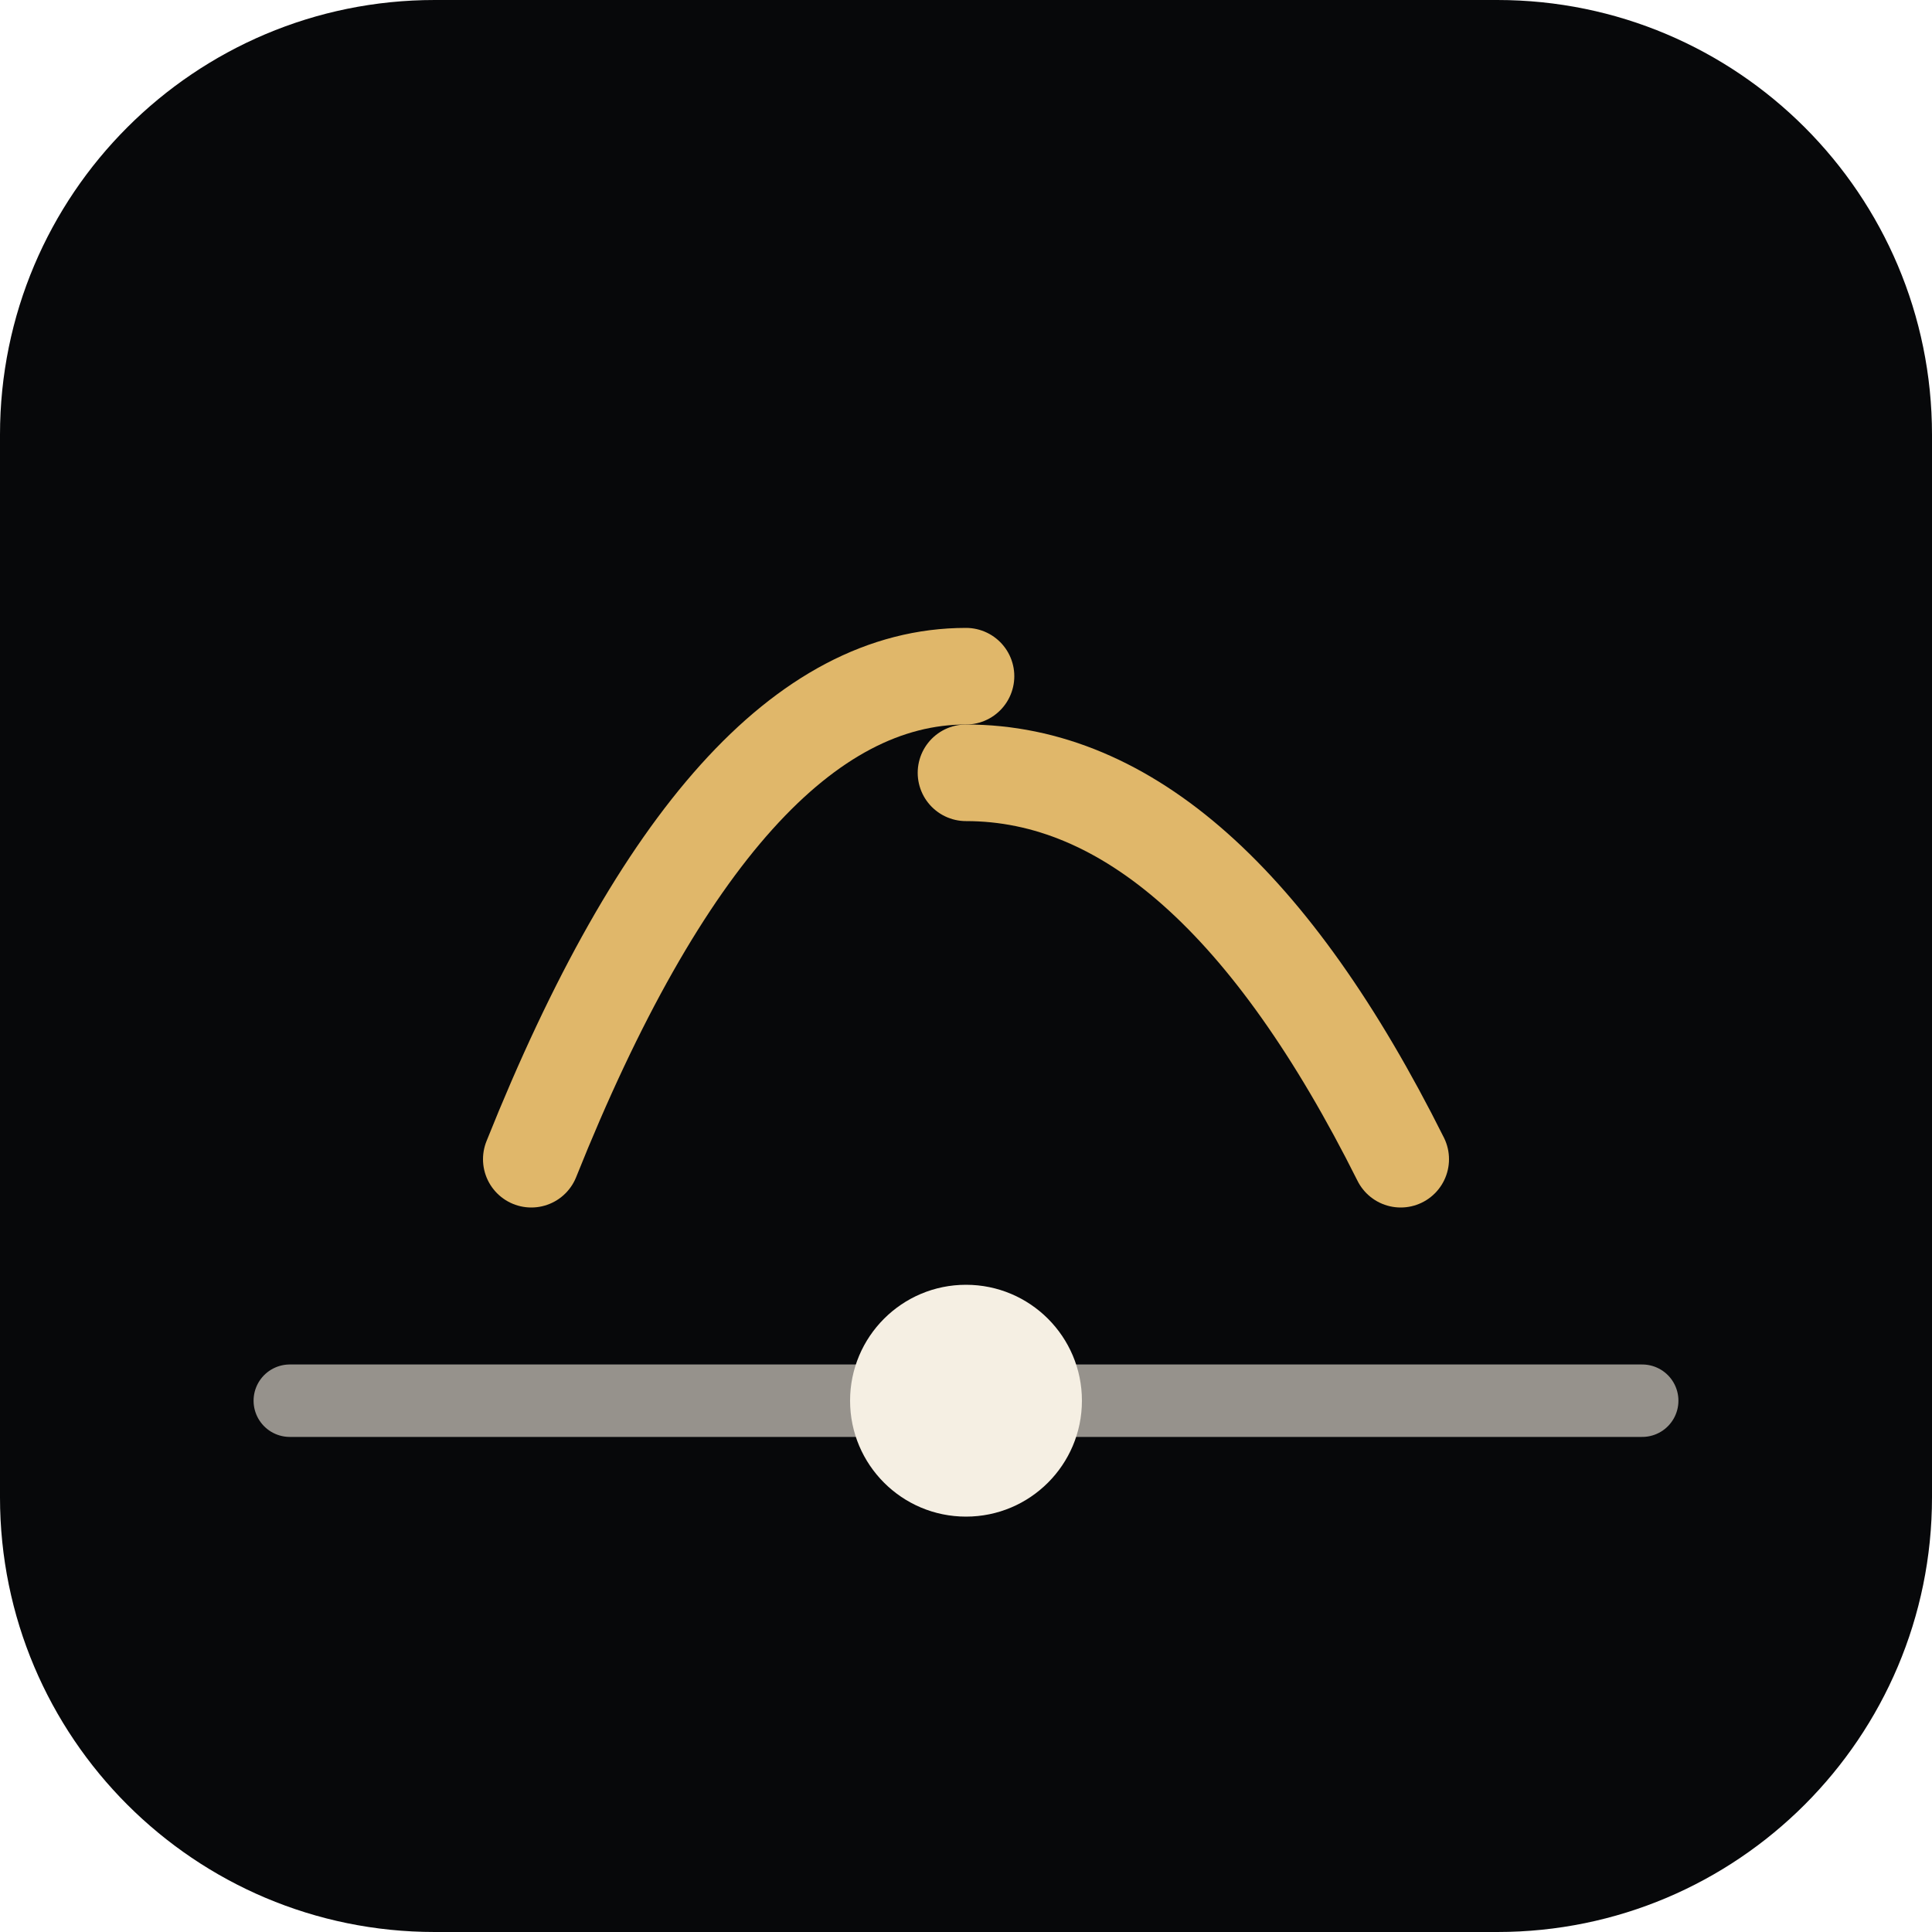
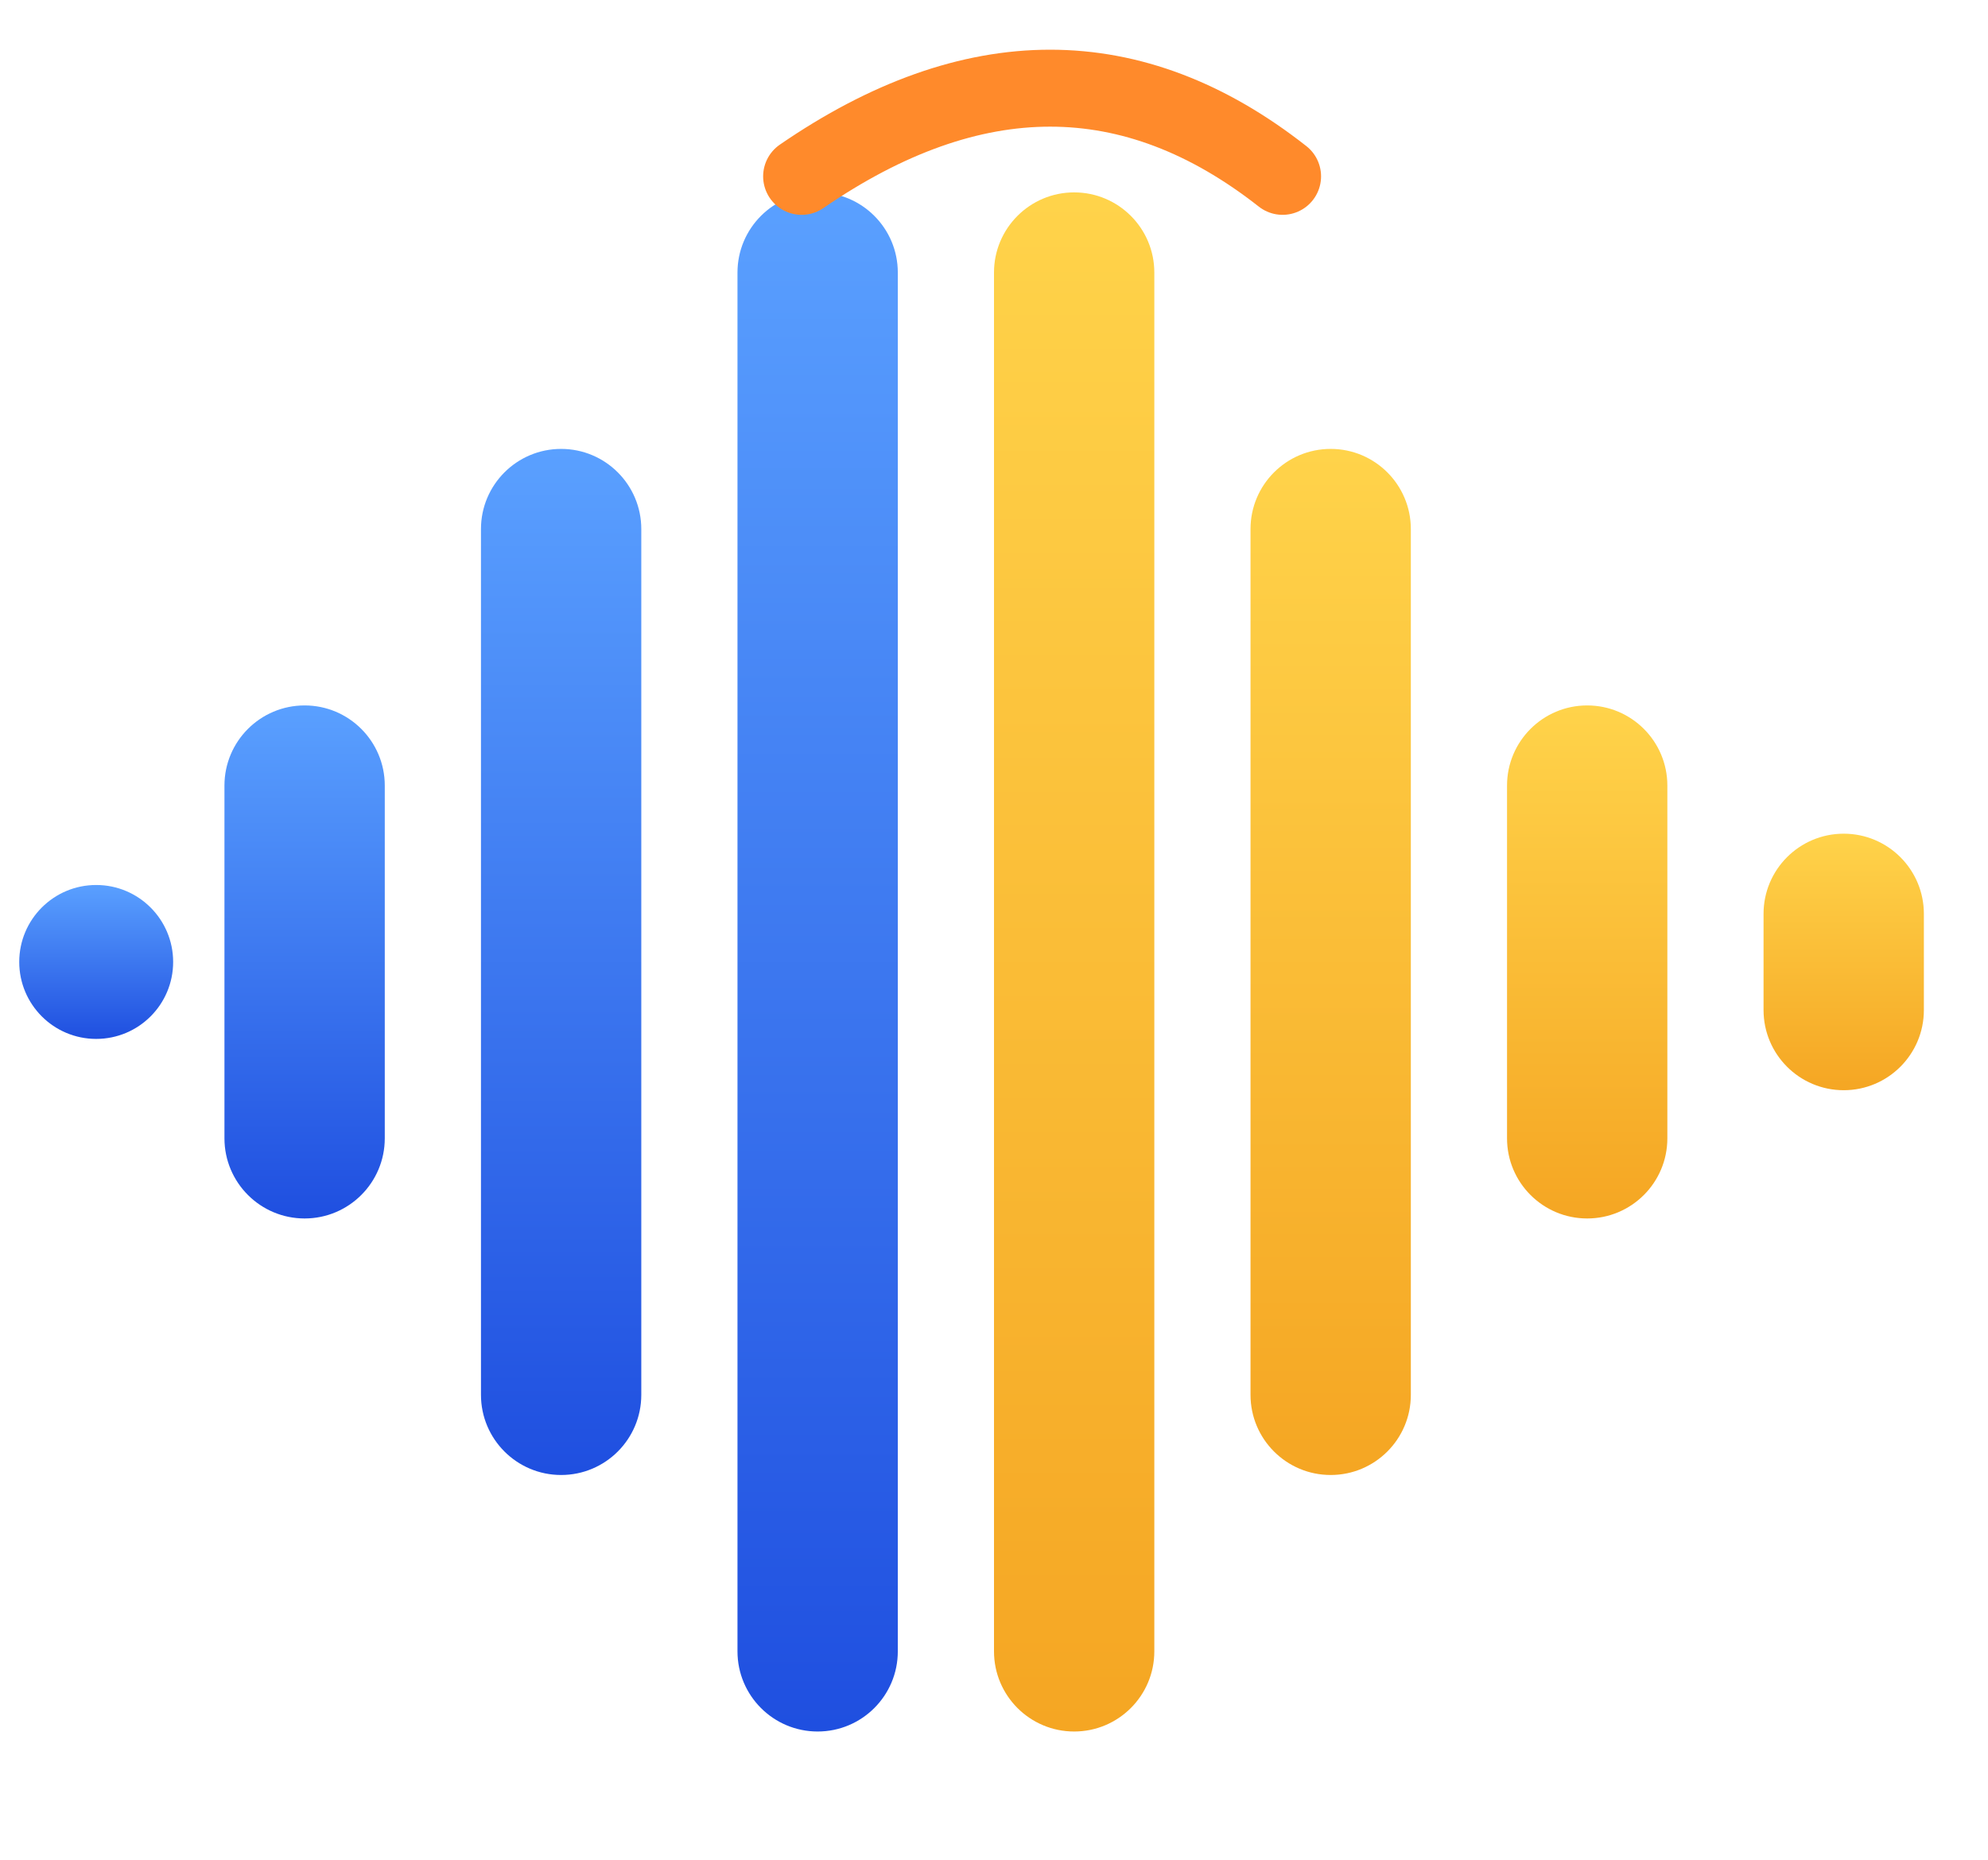
- <svg xmlns="http://www.w3.org/2000/svg" width="64" height="64" viewBox="0 0 40 40">
-   <rect width="40" height="40" rx="9" fill="#07080A" />
-   <line x1="6" y1="29" x2="34" y2="29" stroke="rgba(245,239,227,0.6)" stroke-width="1.5" stroke-linecap="round" />
-   <path d="M11 24 Q15 14 20 14" stroke="#E0B76A" stroke-width="2" stroke-linecap="round" fill="none" />
-   <path d="M29 24 Q25 16 20 16" stroke="#E0B76A" stroke-width="2" stroke-linecap="round" fill="none" />
-   <circle cx="20" cy="29" r="2.4" fill="#F5EFE3" />
+ <svg xmlns="http://www.w3.org/2000/svg" viewBox="0 0 62 58" fill="none" aria-hidden="true">
+   <defs>
+     <linearGradient id="b" x1="0" y1="0" x2="0" y2="1">
+       <stop offset="0%" stop-color="#5AA0FF" />
+       <stop offset="100%" stop-color="#1F4FE0" />
+     </linearGradient>
+     <linearGradient id="g" x1="0" y1="0" x2="0" y2="1">
+       <stop offset="0%" stop-color="#FFD34A" />
+       <stop offset="100%" stop-color="#F5A623" />
+     </linearGradient>
+   </defs>
+   <circle cx="3" cy="30" r="2.4" fill="url(#b)" />
+   <rect x="7" y="22" width="5" height="16" rx="2.5" fill="url(#b)" />
+   <rect x="15" y="14" width="5" height="32" rx="2.5" fill="url(#b)" />
+   <rect x="23" y="6" width="5" height="48" rx="2.5" fill="url(#b)" />
+   <rect x="31" y="6" width="5" height="48" rx="2.5" fill="url(#g)" />
+   <rect x="39" y="14" width="5" height="32" rx="2.5" fill="url(#g)" />
+   <rect x="47" y="22" width="5" height="16" rx="2.5" fill="url(#g)" />
+   <rect x="55" y="26" width="5" height="8" rx="2.5" fill="url(#g)" />
+   <path d="M25 5.5 Q33 0 40 5.5" stroke="#FF8A2B" stroke-width="2.4" stroke-linecap="round" fill="none" />
</svg>
